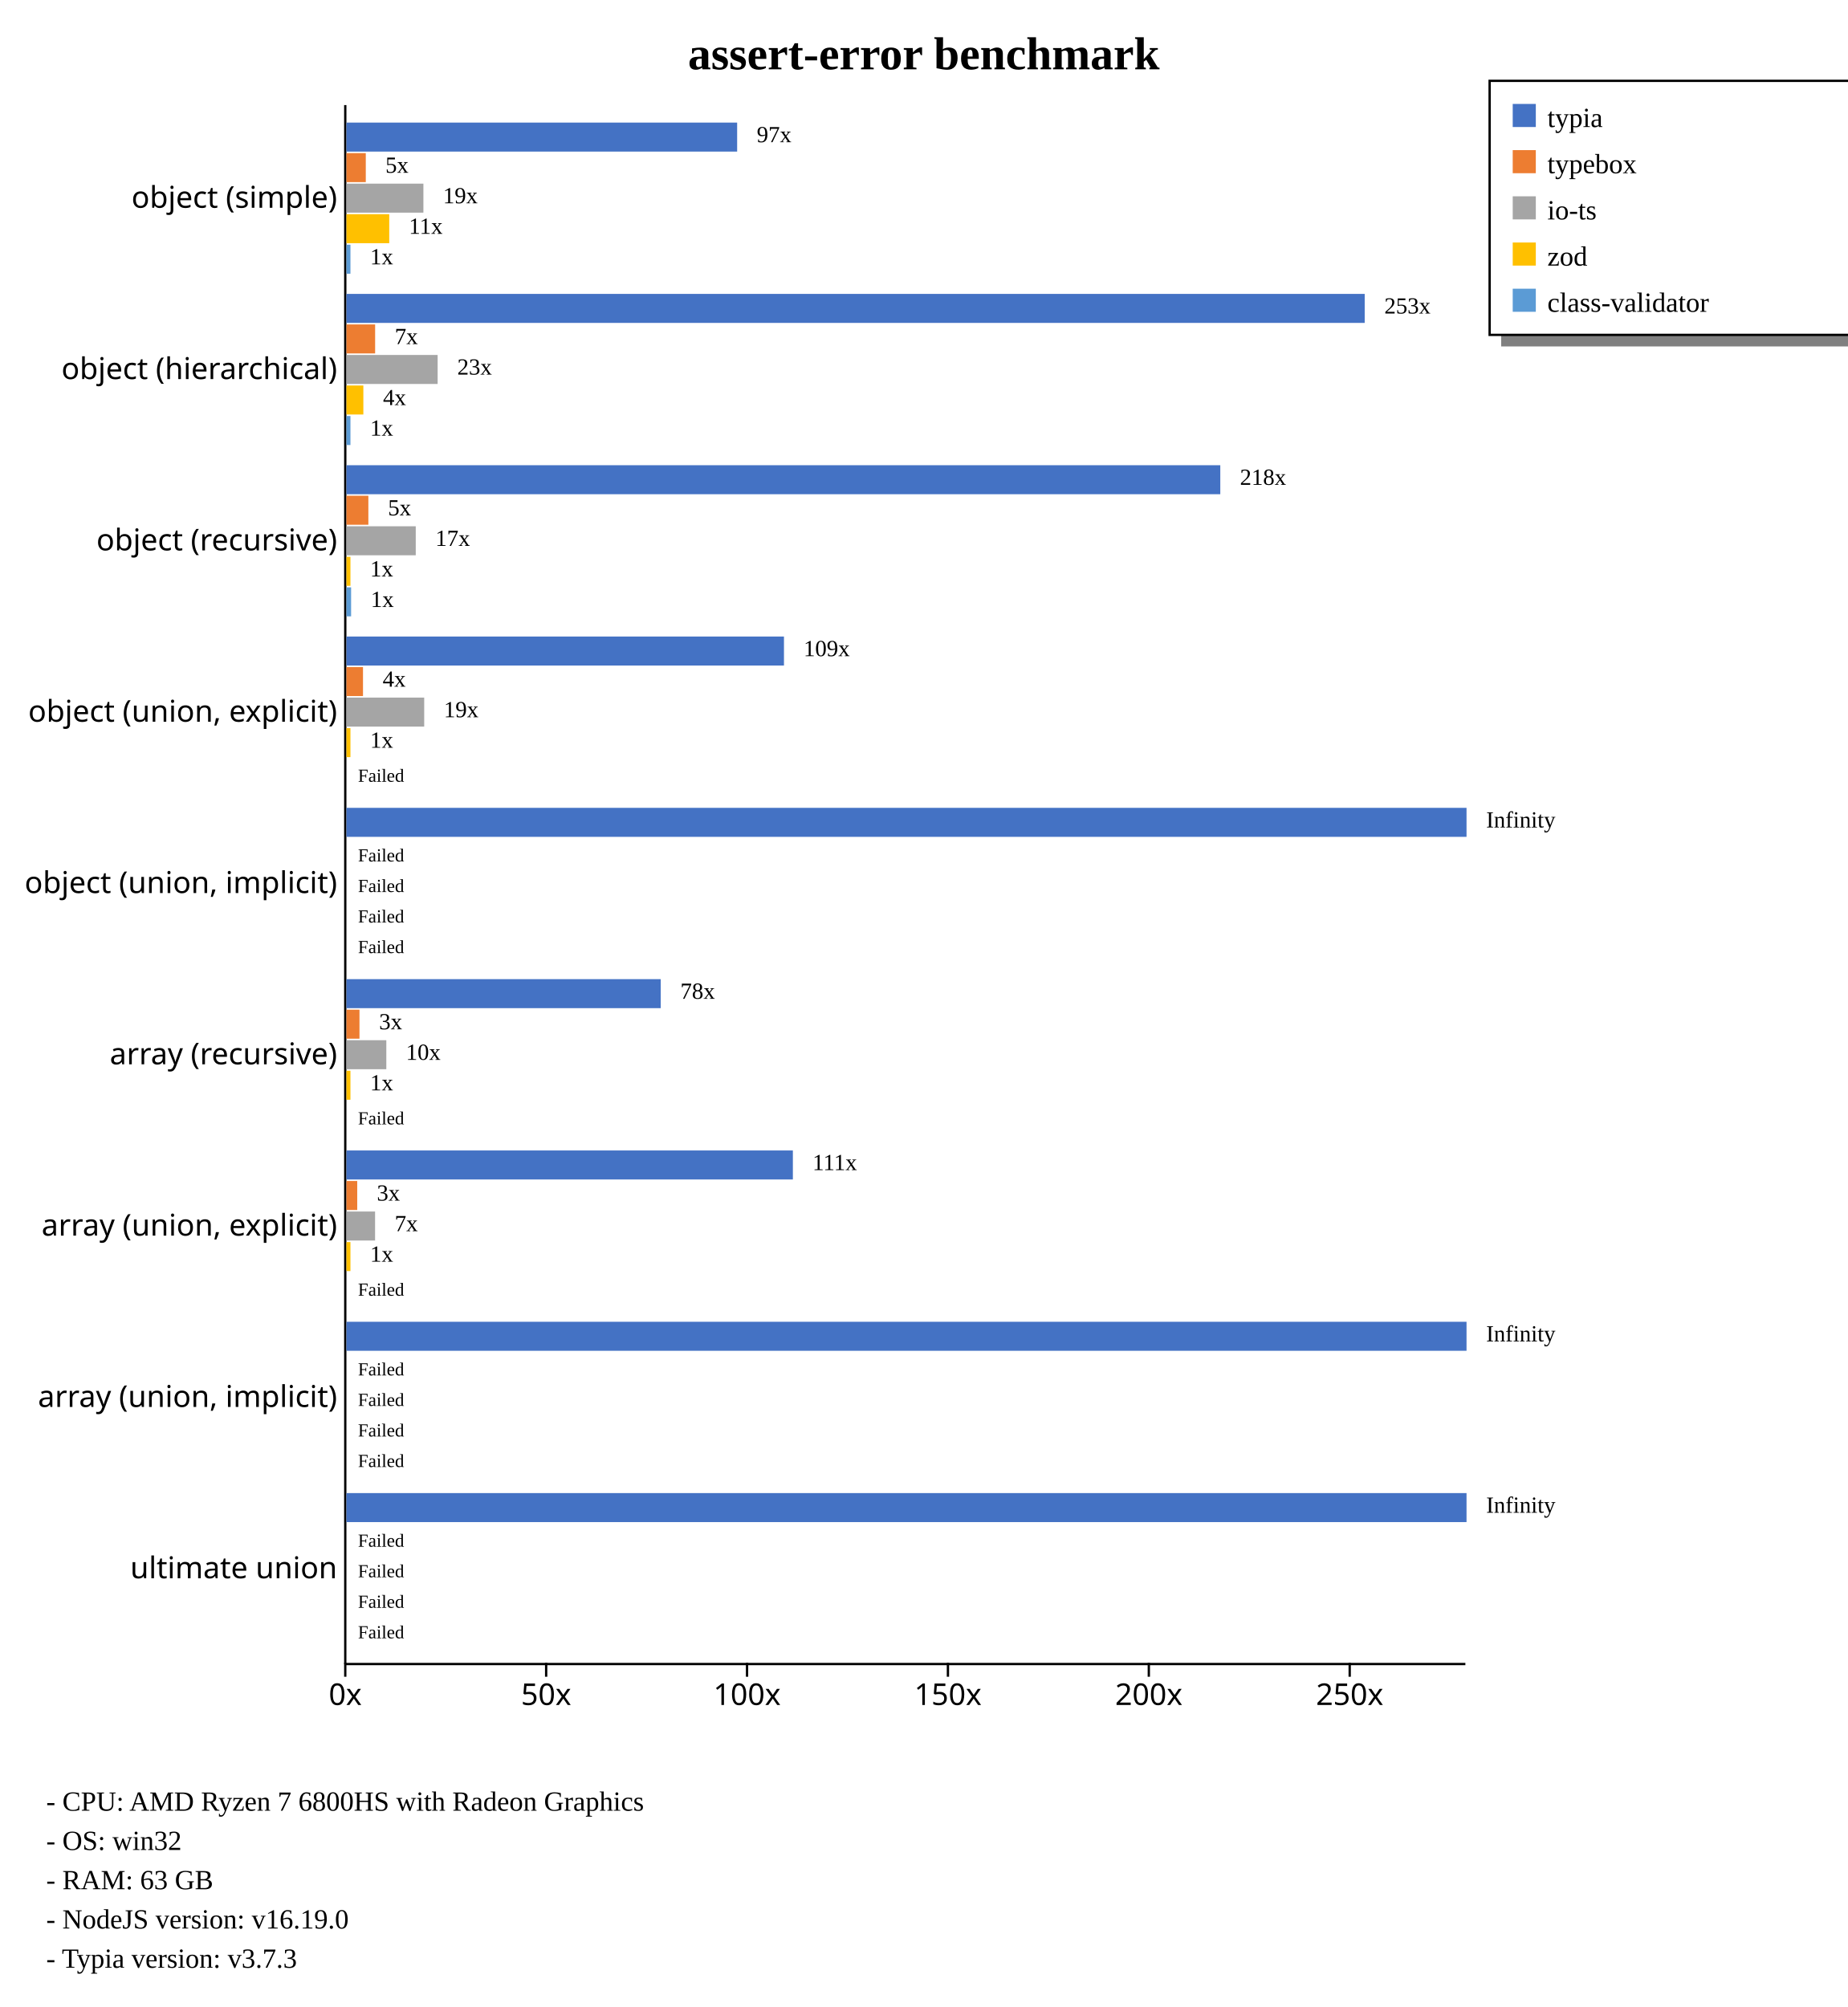
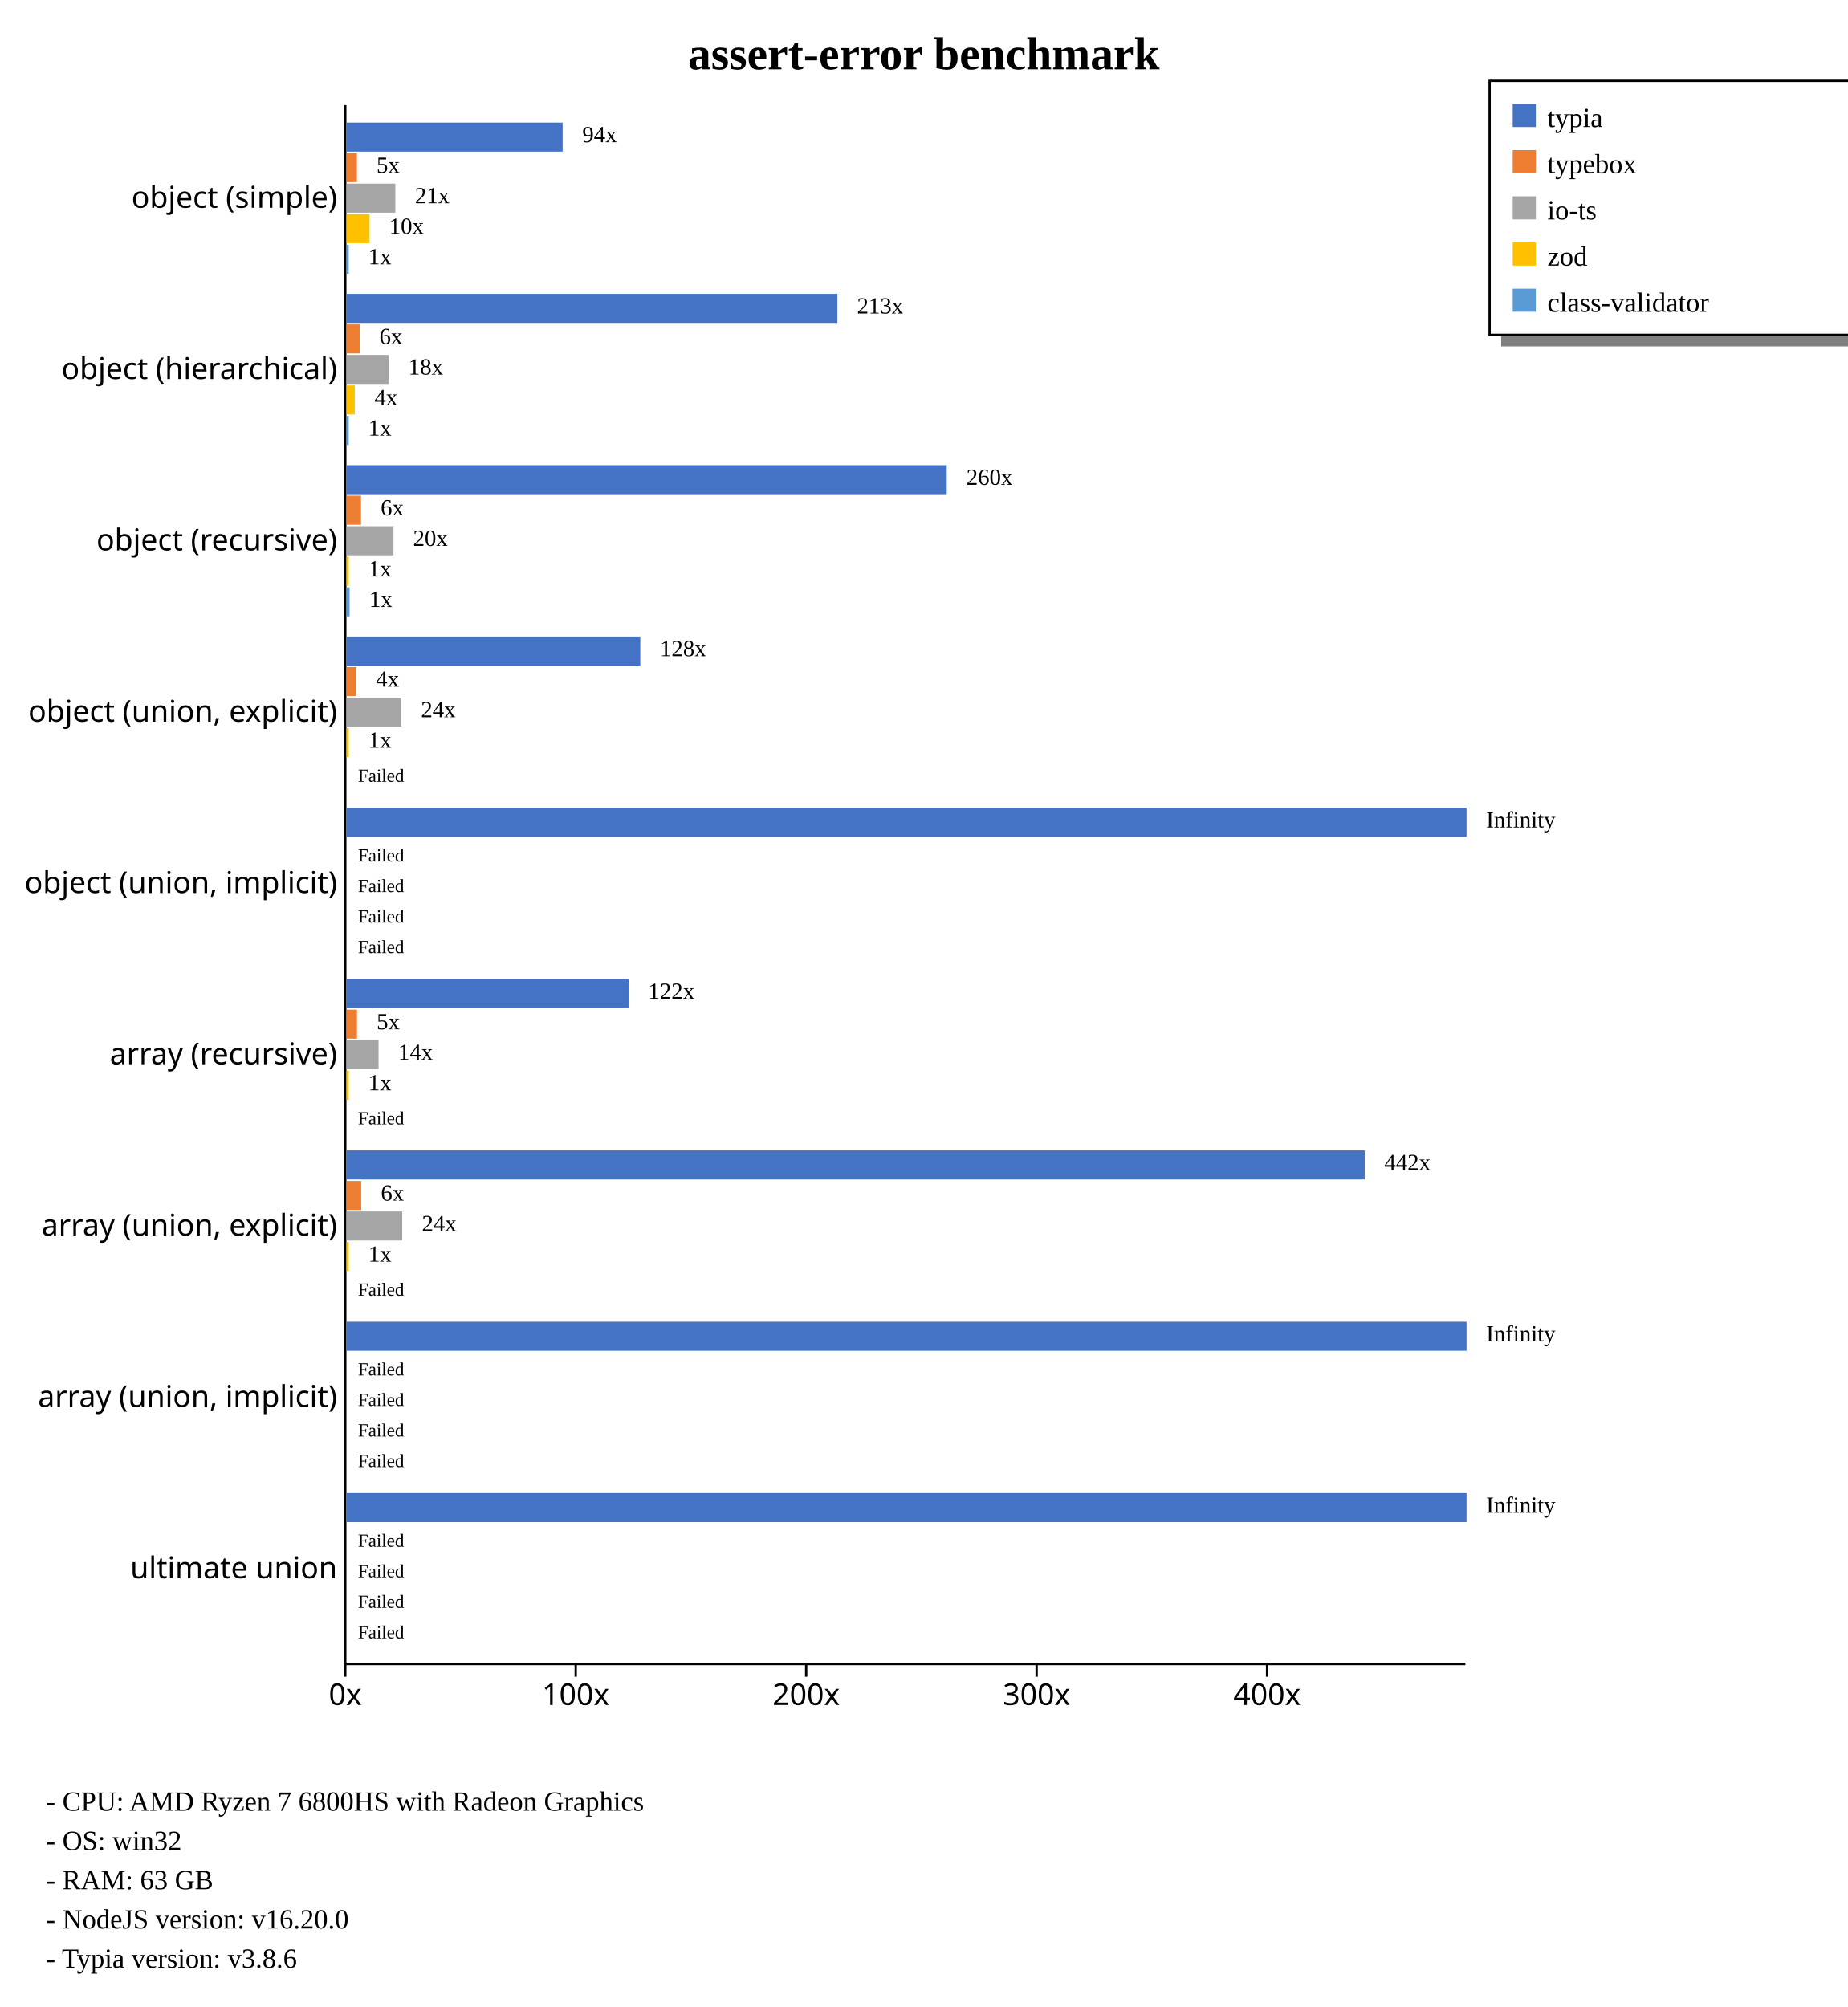
<svg xmlns="http://www.w3.org/2000/svg" width="800" height="869" style="background-color: white;">
  <g class="y axis" transform="translate(149,45)" fill="none" font-size="10" font-family="sans-serif" text-anchor="end" style="font-size: 13px;">
    <path class="domain" stroke="currentColor" d="M0.5,0.5V675.5" />
    <g class="tick" opacity="1" transform="translate(0,40.7967)" style="font-size: 13px;">
      <line stroke="currentColor" x2="0" />
      <text fill="currentColor" x="-3" dy="0.32em">object (simple)    </text>
    </g>
    <g class="tick" opacity="1" transform="translate(0,114.9725)" style="font-size: 13px;">
      <line stroke="currentColor" x2="0" />
      <text fill="currentColor" x="-3" dy="0.32em">object (hierarchical)    </text>
    </g>
    <g class="tick" opacity="1" transform="translate(0,189.1484)" style="font-size: 13px;">
      <line stroke="currentColor" x2="0" />
      <text fill="currentColor" x="-3" dy="0.32em">object (recursive)    </text>
    </g>
    <g class="tick" opacity="1" transform="translate(0,263.3242)" style="font-size: 13px;">
      <line stroke="currentColor" x2="0" />
      <text fill="currentColor" x="-3" dy="0.32em">object (union, explicit)    </text>
    </g>
    <g class="tick" opacity="1" transform="translate(0,337.5)" style="font-size: 13px;">
      <line stroke="currentColor" x2="0" />
      <text fill="currentColor" x="-3" dy="0.32em">object (union, implicit)    </text>
    </g>
    <g class="tick" opacity="1" transform="translate(0,411.6758)" style="font-size: 13px;">
      <line stroke="currentColor" x2="0" />
      <text fill="currentColor" x="-3" dy="0.32em">array (recursive)    </text>
    </g>
    <g class="tick" opacity="1" transform="translate(0,485.8516)" style="font-size: 13px;">
      <line stroke="currentColor" x2="0" />
      <text fill="currentColor" x="-3" dy="0.32em">array (union, explicit)    </text>
    </g>
    <g class="tick" opacity="1" transform="translate(0,560.0275)" style="font-size: 13px;">
      <line stroke="currentColor" x2="0" />
      <text fill="currentColor" x="-3" dy="0.32em">array (union, implicit)    </text>
    </g>
    <g class="tick" opacity="1" transform="translate(0,634.2033)" style="font-size: 13px;">
      <line stroke="currentColor" x2="0" />
      <text fill="currentColor" x="-3" dy="0.32em">ultimate union    </text>
    </g>
  </g>
  <g class="x axis" transform="translate(149,720)" fill="none" font-size="10" font-family="sans-serif" text-anchor="middle" style="font-size: 13px;">
    <path class="domain" stroke="currentColor" d="M0.5,0.5H485.5" />
    <g class="tick" opacity="1" transform="translate(0.5,0)" style="font-size: 13px;">
      <line stroke="currentColor" y2="6" />
      <text fill="currentColor" y="9" dy="0.71em">0x</text>
    </g>
-     <g class="tick" opacity="1" transform="translate(87.48259,0)" style="font-size: 13px;">
-       <line stroke="currentColor" y2="6" />
-       <text fill="currentColor" y="9" dy="0.71em">50x</text>
-     </g>
-     <g class="tick" opacity="1" transform="translate(174.4652,0)" style="font-size: 13px;">
+     <g class="tick" opacity="1" transform="translate(100.2844,0)" style="font-size: 13px;">
      <line stroke="currentColor" y2="6" />
      <text fill="currentColor" y="9" dy="0.71em">100x</text>
    </g>
-     <g class="tick" opacity="1" transform="translate(261.4478,0)" style="font-size: 13px;">
-       <line stroke="currentColor" y2="6" />
-       <text fill="currentColor" y="9" dy="0.71em">150x</text>
-     </g>
-     <g class="tick" opacity="1" transform="translate(348.4304,0)" style="font-size: 13px;">
+     <g class="tick" opacity="1" transform="translate(200.0689,0)" style="font-size: 13px;">
      <line stroke="currentColor" y2="6" />
      <text fill="currentColor" y="9" dy="0.71em">200x</text>
    </g>
-     <g class="tick" opacity="1" transform="translate(435.413,0)" style="font-size: 13px;">
-       <line stroke="currentColor" y2="6" />
-       <text fill="currentColor" y="9" dy="0.71em">250x</text>
+     <g class="tick" opacity="1" transform="translate(299.8533,0)" style="font-size: 13px;">
+       <line stroke="currentColor" y2="6" />
+       <text fill="currentColor" y="9" dy="0.71em">300x</text>
+     </g>
+     <g class="tick" opacity="1" transform="translate(399.6377,0)" style="font-size: 13px;">
+       <line stroke="currentColor" y2="6" />
+       <text fill="currentColor" y="9" dy="0.71em">400x</text>
    </g>
  </g>
  <text transform="translate(400, 30)" style="text-anchor: middle; font-size: 20px; font-weight: bold;">assert-error benchmark</text>
  <rect x="650" y="145" width="230" height="5" fill="gray" />
  <rect x="645" y="35" width="230" height="110" fill="none" stroke="black" />
  <rect x="655" y="45" width="10" height="10" style="fill: #4472c4;" />
  <text x="670" y="55" style="font-size: 12px;">typia</text>
  <rect x="655" y="65" width="10" height="10" style="fill: #ed7d31;" />
  <text x="670" y="75" style="font-size: 12px;">typebox</text>
  <rect x="655" y="85" width="10" height="10" style="fill: #a5a5a5;" />
  <text x="670" y="95" style="font-size: 12px;">io-ts</text>
  <rect x="655" y="105" width="10" height="10" style="fill: #ffc000;" />
  <text x="670" y="115" style="font-size: 12px;">zod</text>
  <rect x="655" y="125" width="10" height="10" style="fill: #5b9bd5;" />
  <text x="670" y="135" style="font-size: 12px;">class-validator</text>
  <text x="20" y="784" style="font-size: 12px;">  - CPU: AMD Ryzen 7 6800HS with Radeon Graphics</text>
  <text x="20" y="801" style="font-size: 12px;">  - OS: win32</text>
  <text x="20" y="818" style="font-size: 12px;">  - RAM: 63 GB</text>
-   <text x="20" y="835" style="font-size: 12px;">  - NodeJS version: v16.19.0</text>
-   <text x="20" y="852" style="font-size: 12px;">  - Typia version: v3.7.3</text>
+   <text x="20" y="835" style="font-size: 12px;">  - NodeJS version: v16.20.0</text>
+   <text x="20" y="852" style="font-size: 12px;">  - Typia version: v3.8.6</text>
  <g style="font-size: 13px;">
    <g style="font-size: 13px;">
-       <rect x="150" y="53.079" width="169.179" height="12.558" fill="#4472c4" />
-       <rect x="150" y="66.298" width="8.382" height="12.558" fill="#ed7d31" />
-       <rect x="150" y="79.517" width="33.331" height="12.558" fill="#a5a5a5" />
-       <rect x="150" y="92.737" width="18.538" height="12.558" fill="#ffc000" />
-       <rect x="150" y="105.956" width="1.74" height="12.558" fill="#5b9bd5" />
-       <text class="label" x="327.679" y="61.579" font-size="10px">97x</text>
-       <text class="label" x="166.882" y="74.798" font-size="10px">5x</text>
-       <text class="label" x="191.831" y="88.017" font-size="10px">19x</text>
-       <text class="label" x="177.038" y="101.237" font-size="10px">11x</text>
-       <text class="label" x="160.24" y="114.456" font-size="10px">1x</text>
-       <text class="label" x="324.179" y="63.079" font-size="8px" />
-       <text class="label" x="163.382" y="76.298" font-size="8px" />
-       <text class="label" x="188.331" y="89.517" font-size="8px" />
-       <text class="label" x="173.538" y="102.737" font-size="8px" />
-       <text class="label" x="156.74" y="115.956" font-size="8px" />
-     </g>
-     <g style="font-size: 13px;">
-       <rect x="150" y="127.254" width="440.909" height="12.558" fill="#4472c4" />
-       <rect x="150" y="140.474" width="12.43" height="12.558" fill="#ed7d31" />
-       <rect x="150" y="153.693" width="39.491" height="12.558" fill="#a5a5a5" />
-       <rect x="150" y="166.913" width="7.329" height="12.558" fill="#ffc000" />
-       <rect x="150" y="180.132" width="1.74" height="12.558" fill="#5b9bd5" />
-       <text class="label" x="599.409" y="135.754" font-size="10px">253x</text>
-       <text class="label" x="170.93" y="148.974" font-size="10px">7x</text>
-       <text class="label" x="197.991" y="162.193" font-size="10px">23x</text>
-       <text class="label" x="165.829" y="175.413" font-size="10px">4x</text>
-       <text class="label" x="160.24" y="188.632" font-size="10px">1x</text>
-       <text class="label" x="595.909" y="137.254" font-size="8px" />
-       <text class="label" x="167.43" y="150.474" font-size="8px" />
-       <text class="label" x="194.491" y="163.693" font-size="8px" />
-       <text class="label" x="162.329" y="176.913" font-size="8px" />
-       <text class="label" x="156.74" y="190.132" font-size="8px" />
-     </g>
-     <g style="font-size: 13px;">
-       <rect x="150" y="201.43" width="378.382" height="12.558" fill="#4472c4" />
-       <rect x="150" y="214.65" width="9.499" height="12.558" fill="#ed7d31" />
-       <rect x="150" y="227.869" width="30.017" height="12.558" fill="#a5a5a5" />
-       <rect x="150" y="241.089" width="1.74" height="12.558" fill="#ffc000" />
-       <rect x="150" y="254.308" width="2.028" height="12.558" fill="#5b9bd5" />
-       <text class="label" x="536.882" y="209.93" font-size="10px">218x</text>
-       <text class="label" x="167.999" y="223.15" font-size="10px">5x</text>
-       <text class="label" x="188.517" y="236.369" font-size="10px">17x</text>
-       <text class="label" x="160.24" y="249.589" font-size="10px">1x</text>
-       <text class="label" x="160.528" y="262.808" font-size="10px">1x</text>
-       <text class="label" x="533.382" y="211.43" font-size="8px" />
-       <text class="label" x="164.499" y="224.65" font-size="8px" />
-       <text class="label" x="185.017" y="237.869" font-size="8px" />
-       <text class="label" x="156.74" y="251.089" font-size="8px" />
-       <text class="label" x="157.028" y="264.308" font-size="8px" />
-     </g>
-     <g style="font-size: 13px;">
-       <rect x="150" y="275.606" width="189.455" height="12.558" fill="#4472c4" />
-       <rect x="150" y="288.825" width="7.178" height="12.558" fill="#ed7d31" />
-       <rect x="150" y="302.045" width="33.678" height="12.558" fill="#a5a5a5" />
-       <rect x="150" y="315.264" width="1.74" height="12.558" fill="#ffc000" />
+       <rect x="150" y="53.079" width="93.616" height="12.558" fill="#4472c4" />
+       <rect x="150" y="66.298" width="4.543" height="12.558" fill="#ed7d31" />
+       <rect x="150" y="79.517" width="21.165" height="12.558" fill="#a5a5a5" />
+       <rect x="150" y="92.737" width="10" height="12.558" fill="#ffc000" />
+       <rect x="150" y="105.956" width="0.998" height="12.558" fill="#5b9bd5" />
+       <text class="label" x="252.116" y="61.579" font-size="10px">94x</text>
+       <text class="label" x="163.043" y="74.798" font-size="10px">5x</text>
+       <text class="label" x="179.665" y="88.017" font-size="10px">21x</text>
+       <text class="label" x="168.5" y="101.237" font-size="10px">10x</text>
+       <text class="label" x="159.498" y="114.456" font-size="10px">1x</text>
+       <text class="label" x="248.616" y="63.079" font-size="8px" />
+       <text class="label" x="159.543" y="76.298" font-size="8px" />
+       <text class="label" x="176.165" y="89.517" font-size="8px" />
+       <text class="label" x="165" y="102.737" font-size="8px" />
+       <text class="label" x="155.998" y="115.956" font-size="8px" />
+     </g>
+     <g style="font-size: 13px;">
+       <rect x="150" y="127.254" width="212.58" height="12.558" fill="#4472c4" />
+       <rect x="150" y="140.474" width="5.761" height="12.558" fill="#ed7d31" />
+       <rect x="150" y="153.693" width="18.362" height="12.558" fill="#a5a5a5" />
+       <rect x="150" y="166.913" width="3.619" height="12.558" fill="#ffc000" />
+       <rect x="150" y="180.132" width="0.998" height="12.558" fill="#5b9bd5" />
+       <text class="label" x="371.08" y="135.754" font-size="10px">213x</text>
+       <text class="label" x="164.261" y="148.974" font-size="10px">6x</text>
+       <text class="label" x="176.862" y="162.193" font-size="10px">18x</text>
+       <text class="label" x="162.119" y="175.413" font-size="10px">4x</text>
+       <text class="label" x="159.498" y="188.632" font-size="10px">1x</text>
+       <text class="label" x="367.58" y="137.254" font-size="8px" />
+       <text class="label" x="160.761" y="150.474" font-size="8px" />
+       <text class="label" x="173.362" y="163.693" font-size="8px" />
+       <text class="label" x="158.619" y="176.913" font-size="8px" />
+       <text class="label" x="155.998" y="190.132" font-size="8px" />
+     </g>
+     <g style="font-size: 13px;">
+       <rect x="150" y="201.43" width="259.935" height="12.558" fill="#4472c4" />
+       <rect x="150" y="214.65" width="6.316" height="12.558" fill="#ed7d31" />
+       <rect x="150" y="227.869" width="20.372" height="12.558" fill="#a5a5a5" />
+       <rect x="150" y="241.089" width="0.998" height="12.558" fill="#ffc000" />
+       <rect x="150" y="254.308" width="1.37" height="12.558" fill="#5b9bd5" />
+       <text class="label" x="418.435" y="209.93" font-size="10px">260x</text>
+       <text class="label" x="164.816" y="223.15" font-size="10px">6x</text>
+       <text class="label" x="178.872" y="236.369" font-size="10px">20x</text>
+       <text class="label" x="159.498" y="249.589" font-size="10px">1x</text>
+       <text class="label" x="159.87" y="262.808" font-size="10px">1x</text>
+       <text class="label" x="414.935" y="211.43" font-size="8px" />
+       <text class="label" x="161.316" y="224.65" font-size="8px" />
+       <text class="label" x="175.372" y="237.869" font-size="8px" />
+       <text class="label" x="155.998" y="251.089" font-size="8px" />
+       <text class="label" x="156.37" y="264.308" font-size="8px" />
+     </g>
+     <g style="font-size: 13px;">
+       <rect x="150" y="275.606" width="127.25" height="12.558" fill="#4472c4" />
+       <rect x="150" y="288.825" width="4.287" height="12.558" fill="#ed7d31" />
+       <rect x="150" y="302.045" width="23.769" height="12.558" fill="#a5a5a5" />
+       <rect x="150" y="315.264" width="0.998" height="12.558" fill="#ffc000" />
      <rect x="150" y="328.484" width="0" height="12.558" fill="#5b9bd5" />
-       <text class="label" x="347.955" y="284.106" font-size="10px">109x</text>
-       <text class="label" x="165.678" y="297.325" font-size="10px">4x</text>
-       <text class="label" x="192.178" y="310.545" font-size="10px">19x</text>
-       <text class="label" x="160.24" y="323.764" font-size="10px">1x</text>
+       <text class="label" x="285.75" y="284.106" font-size="10px">128x</text>
+       <text class="label" x="162.787" y="297.325" font-size="10px">4x</text>
+       <text class="label" x="182.269" y="310.545" font-size="10px">24x</text>
+       <text class="label" x="159.498" y="323.764" font-size="10px">1x</text>
      <text class="label" x="158.5" y="336.984" font-size="10px" />
-       <text class="label" x="344.455" y="285.606" font-size="8px" />
-       <text class="label" x="162.178" y="298.825" font-size="8px" />
-       <text class="label" x="188.678" y="312.045" font-size="8px" />
-       <text class="label" x="156.74" y="325.264" font-size="8px" />
+       <text class="label" x="282.25" y="285.606" font-size="8px" />
+       <text class="label" x="159.287" y="298.825" font-size="8px" />
+       <text class="label" x="178.769" y="312.045" font-size="8px" />
+       <text class="label" x="155.998" y="325.264" font-size="8px" />
      <text class="label" x="155" y="338.484" font-size="8px">Failed</text>
    </g>
    <g style="font-size: 13px;">
      <rect x="150" y="349.782" width="485" height="12.558" fill="#4472c4" />
      <rect x="150" y="363.001" width="0" height="12.558" fill="#ed7d31" />
      <rect x="150" y="376.221" width="0" height="12.558" fill="#a5a5a5" />
      <rect x="150" y="389.44" width="0" height="12.558" fill="#ffc000" />
      <rect x="150" y="402.66" width="0" height="12.558" fill="#5b9bd5" />
      <text class="label" x="643.5" y="358.282" font-size="10px">Infinity</text>
      <text class="label" x="158.5" y="371.501" font-size="10px" />
      <text class="label" x="158.5" y="384.721" font-size="10px" />
      <text class="label" x="158.5" y="397.94" font-size="10px" />
      <text class="label" x="158.5" y="411.16" font-size="10px" />
      <text class="label" x="640" y="359.782" font-size="8px" />
      <text class="label" x="155" y="373.001" font-size="8px">Failed</text>
      <text class="label" x="155" y="386.221" font-size="8px">Failed</text>
      <text class="label" x="155" y="399.44" font-size="8px">Failed</text>
      <text class="label" x="155" y="412.66" font-size="8px">Failed</text>
    </g>
    <g style="font-size: 13px;">
-       <rect x="150" y="423.958" width="136.087" height="12.558" fill="#4472c4" />
-       <rect x="150" y="437.177" width="5.652" height="12.558" fill="#ed7d31" />
-       <rect x="150" y="450.397" width="17.273" height="12.558" fill="#a5a5a5" />
-       <rect x="150" y="463.616" width="1.74" height="12.558" fill="#ffc000" />
+       <rect x="150" y="423.958" width="122.194" height="12.558" fill="#4472c4" />
+       <rect x="150" y="437.177" width="4.584" height="12.558" fill="#ed7d31" />
+       <rect x="150" y="450.397" width="13.912" height="12.558" fill="#a5a5a5" />
+       <rect x="150" y="463.616" width="0.998" height="12.558" fill="#ffc000" />
      <rect x="150" y="476.835" width="0" height="12.558" fill="#5b9bd5" />
-       <text class="label" x="294.587" y="432.458" font-size="10px">78x</text>
-       <text class="label" x="164.152" y="445.677" font-size="10px">3x</text>
-       <text class="label" x="175.773" y="458.897" font-size="10px">10x</text>
-       <text class="label" x="160.24" y="472.116" font-size="10px">1x</text>
+       <text class="label" x="280.694" y="432.458" font-size="10px">122x</text>
+       <text class="label" x="163.084" y="445.677" font-size="10px">5x</text>
+       <text class="label" x="172.412" y="458.897" font-size="10px">14x</text>
+       <text class="label" x="159.498" y="472.116" font-size="10px">1x</text>
      <text class="label" x="158.5" y="485.335" font-size="10px" />
-       <text class="label" x="291.087" y="433.958" font-size="8px" />
-       <text class="label" x="160.652" y="447.177" font-size="8px" />
-       <text class="label" x="172.273" y="460.397" font-size="8px" />
-       <text class="label" x="156.74" y="473.616" font-size="8px" />
+       <text class="label" x="277.194" y="433.958" font-size="8px" />
+       <text class="label" x="159.584" y="447.177" font-size="8px" />
+       <text class="label" x="168.912" y="460.397" font-size="8px" />
+       <text class="label" x="155.998" y="473.616" font-size="8px" />
      <text class="label" x="155" y="486.835" font-size="8px">Failed</text>
    </g>
    <g style="font-size: 13px;">
-       <rect x="150" y="498.134" width="193.311" height="12.558" fill="#4472c4" />
-       <rect x="150" y="511.353" width="4.675" height="12.558" fill="#ed7d31" />
-       <rect x="150" y="524.572" width="12.406" height="12.558" fill="#a5a5a5" />
-       <rect x="150" y="537.792" width="1.74" height="12.558" fill="#ffc000" />
+       <rect x="150" y="498.134" width="440.909" height="12.558" fill="#4472c4" />
+       <rect x="150" y="511.353" width="6.398" height="12.558" fill="#ed7d31" />
+       <rect x="150" y="524.572" width="24.165" height="12.558" fill="#a5a5a5" />
+       <rect x="150" y="537.792" width="0.998" height="12.558" fill="#ffc000" />
      <rect x="150" y="551.011" width="0" height="12.558" fill="#5b9bd5" />
-       <text class="label" x="351.811" y="506.634" font-size="10px">111x</text>
-       <text class="label" x="163.175" y="519.853" font-size="10px">3x</text>
-       <text class="label" x="170.906" y="533.072" font-size="10px">7x</text>
-       <text class="label" x="160.24" y="546.292" font-size="10px">1x</text>
+       <text class="label" x="599.409" y="506.634" font-size="10px">442x</text>
+       <text class="label" x="164.898" y="519.853" font-size="10px">6x</text>
+       <text class="label" x="182.665" y="533.072" font-size="10px">24x</text>
+       <text class="label" x="159.498" y="546.292" font-size="10px">1x</text>
      <text class="label" x="158.5" y="559.511" font-size="10px" />
-       <text class="label" x="348.311" y="508.134" font-size="8px" />
-       <text class="label" x="159.675" y="521.353" font-size="8px" />
-       <text class="label" x="167.406" y="534.572" font-size="8px" />
-       <text class="label" x="156.74" y="547.792" font-size="8px" />
+       <text class="label" x="595.909" y="508.134" font-size="8px" />
+       <text class="label" x="161.398" y="521.353" font-size="8px" />
+       <text class="label" x="179.165" y="534.572" font-size="8px" />
+       <text class="label" x="155.998" y="547.792" font-size="8px" />
      <text class="label" x="155" y="561.011" font-size="8px">Failed</text>
    </g>
    <g style="font-size: 13px;">
      <rect x="150" y="572.309" width="485" height="12.558" fill="#4472c4" />
      <rect x="150" y="585.529" width="0" height="12.558" fill="#ed7d31" />
      <rect x="150" y="598.748" width="0" height="12.558" fill="#a5a5a5" />
      <rect x="150" y="611.968" width="0" height="12.558" fill="#ffc000" />
      <rect x="150" y="625.187" width="0" height="12.558" fill="#5b9bd5" />
      <text class="label" x="643.5" y="580.809" font-size="10px">Infinity</text>
      <text class="label" x="158.5" y="594.029" font-size="10px" />
      <text class="label" x="158.5" y="607.248" font-size="10px" />
      <text class="label" x="158.5" y="620.468" font-size="10px" />
      <text class="label" x="158.5" y="633.687" font-size="10px" />
      <text class="label" x="640" y="582.309" font-size="8px" />
      <text class="label" x="155" y="595.529" font-size="8px">Failed</text>
      <text class="label" x="155" y="608.748" font-size="8px">Failed</text>
      <text class="label" x="155" y="621.968" font-size="8px">Failed</text>
      <text class="label" x="155" y="635.187" font-size="8px">Failed</text>
    </g>
    <g style="font-size: 13px;">
      <rect x="150" y="646.485" width="485" height="12.558" fill="#4472c4" />
      <rect x="150" y="659.705" width="0" height="12.558" fill="#ed7d31" />
      <rect x="150" y="672.924" width="0" height="12.558" fill="#a5a5a5" />
      <rect x="150" y="686.144" width="0" height="12.558" fill="#ffc000" />
      <rect x="150" y="699.363" width="0" height="12.558" fill="#5b9bd5" />
      <text class="label" x="643.5" y="654.985" font-size="10px">Infinity</text>
      <text class="label" x="158.5" y="668.205" font-size="10px" />
      <text class="label" x="158.5" y="681.424" font-size="10px" />
      <text class="label" x="158.5" y="694.644" font-size="10px" />
      <text class="label" x="158.5" y="707.863" font-size="10px" />
      <text class="label" x="640" y="656.485" font-size="8px" />
      <text class="label" x="155" y="669.705" font-size="8px">Failed</text>
      <text class="label" x="155" y="682.924" font-size="8px">Failed</text>
      <text class="label" x="155" y="696.144" font-size="8px">Failed</text>
      <text class="label" x="155" y="709.363" font-size="8px">Failed</text>
    </g>
  </g>
</svg>
